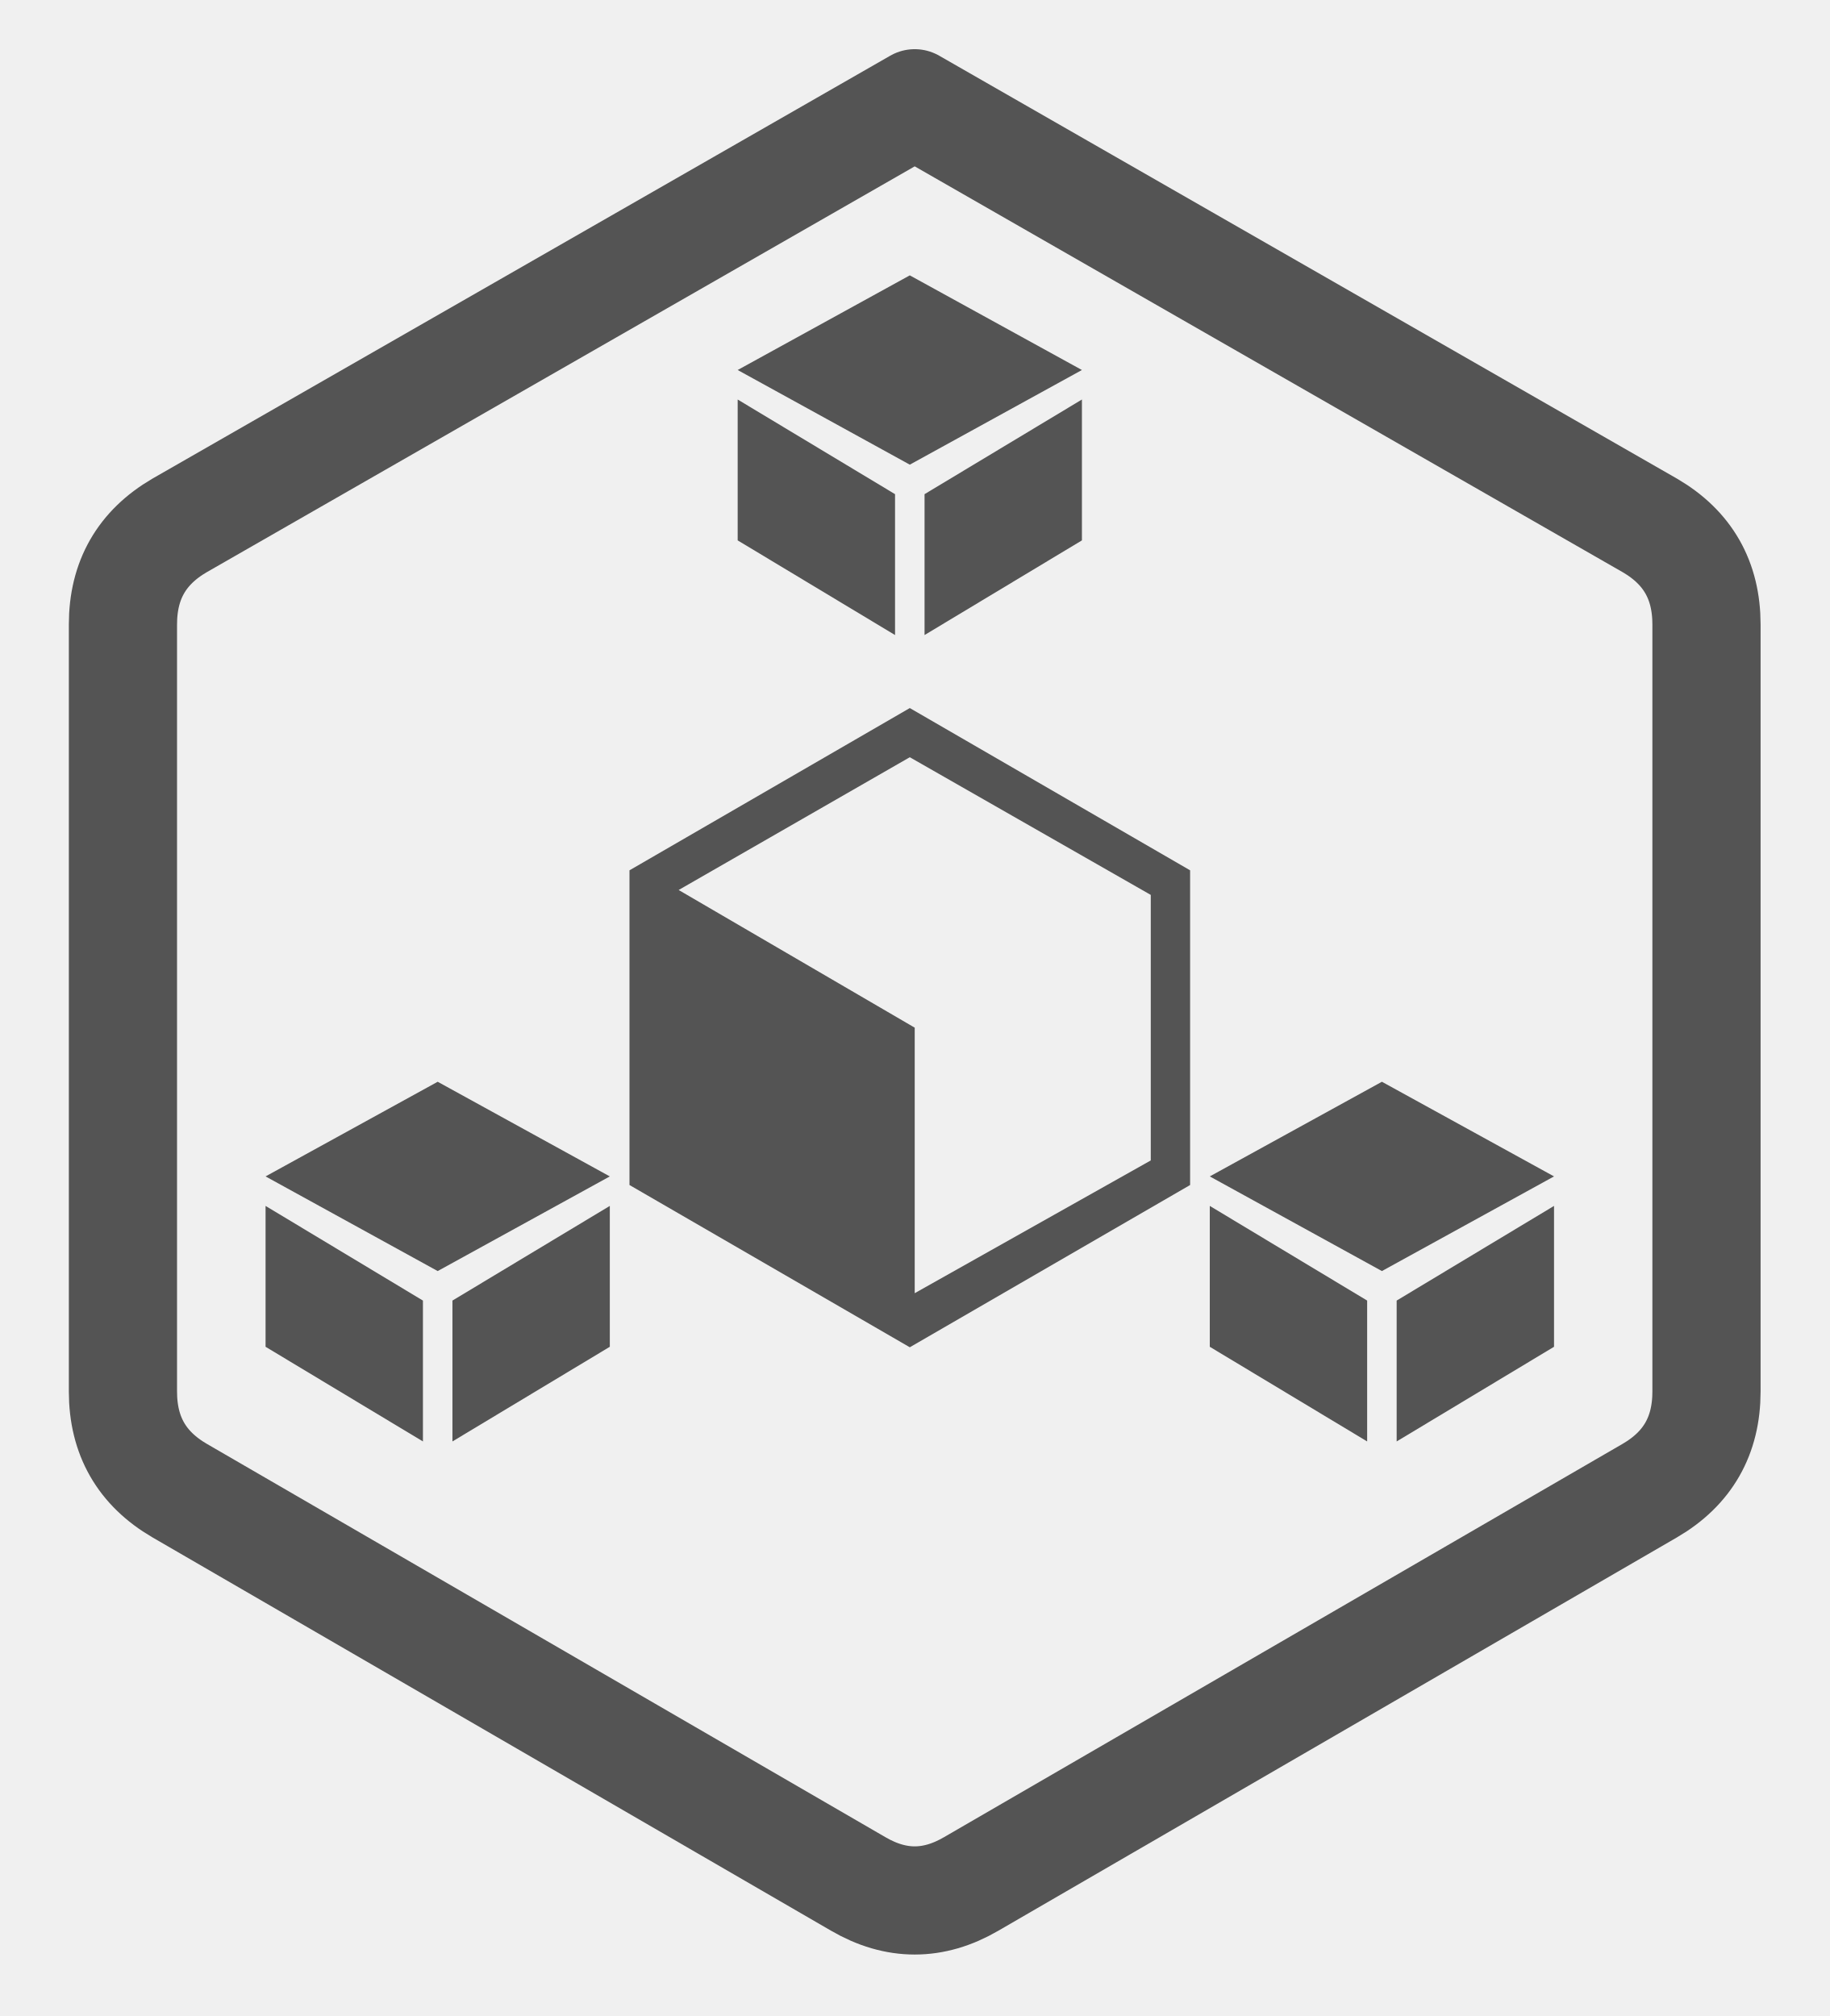
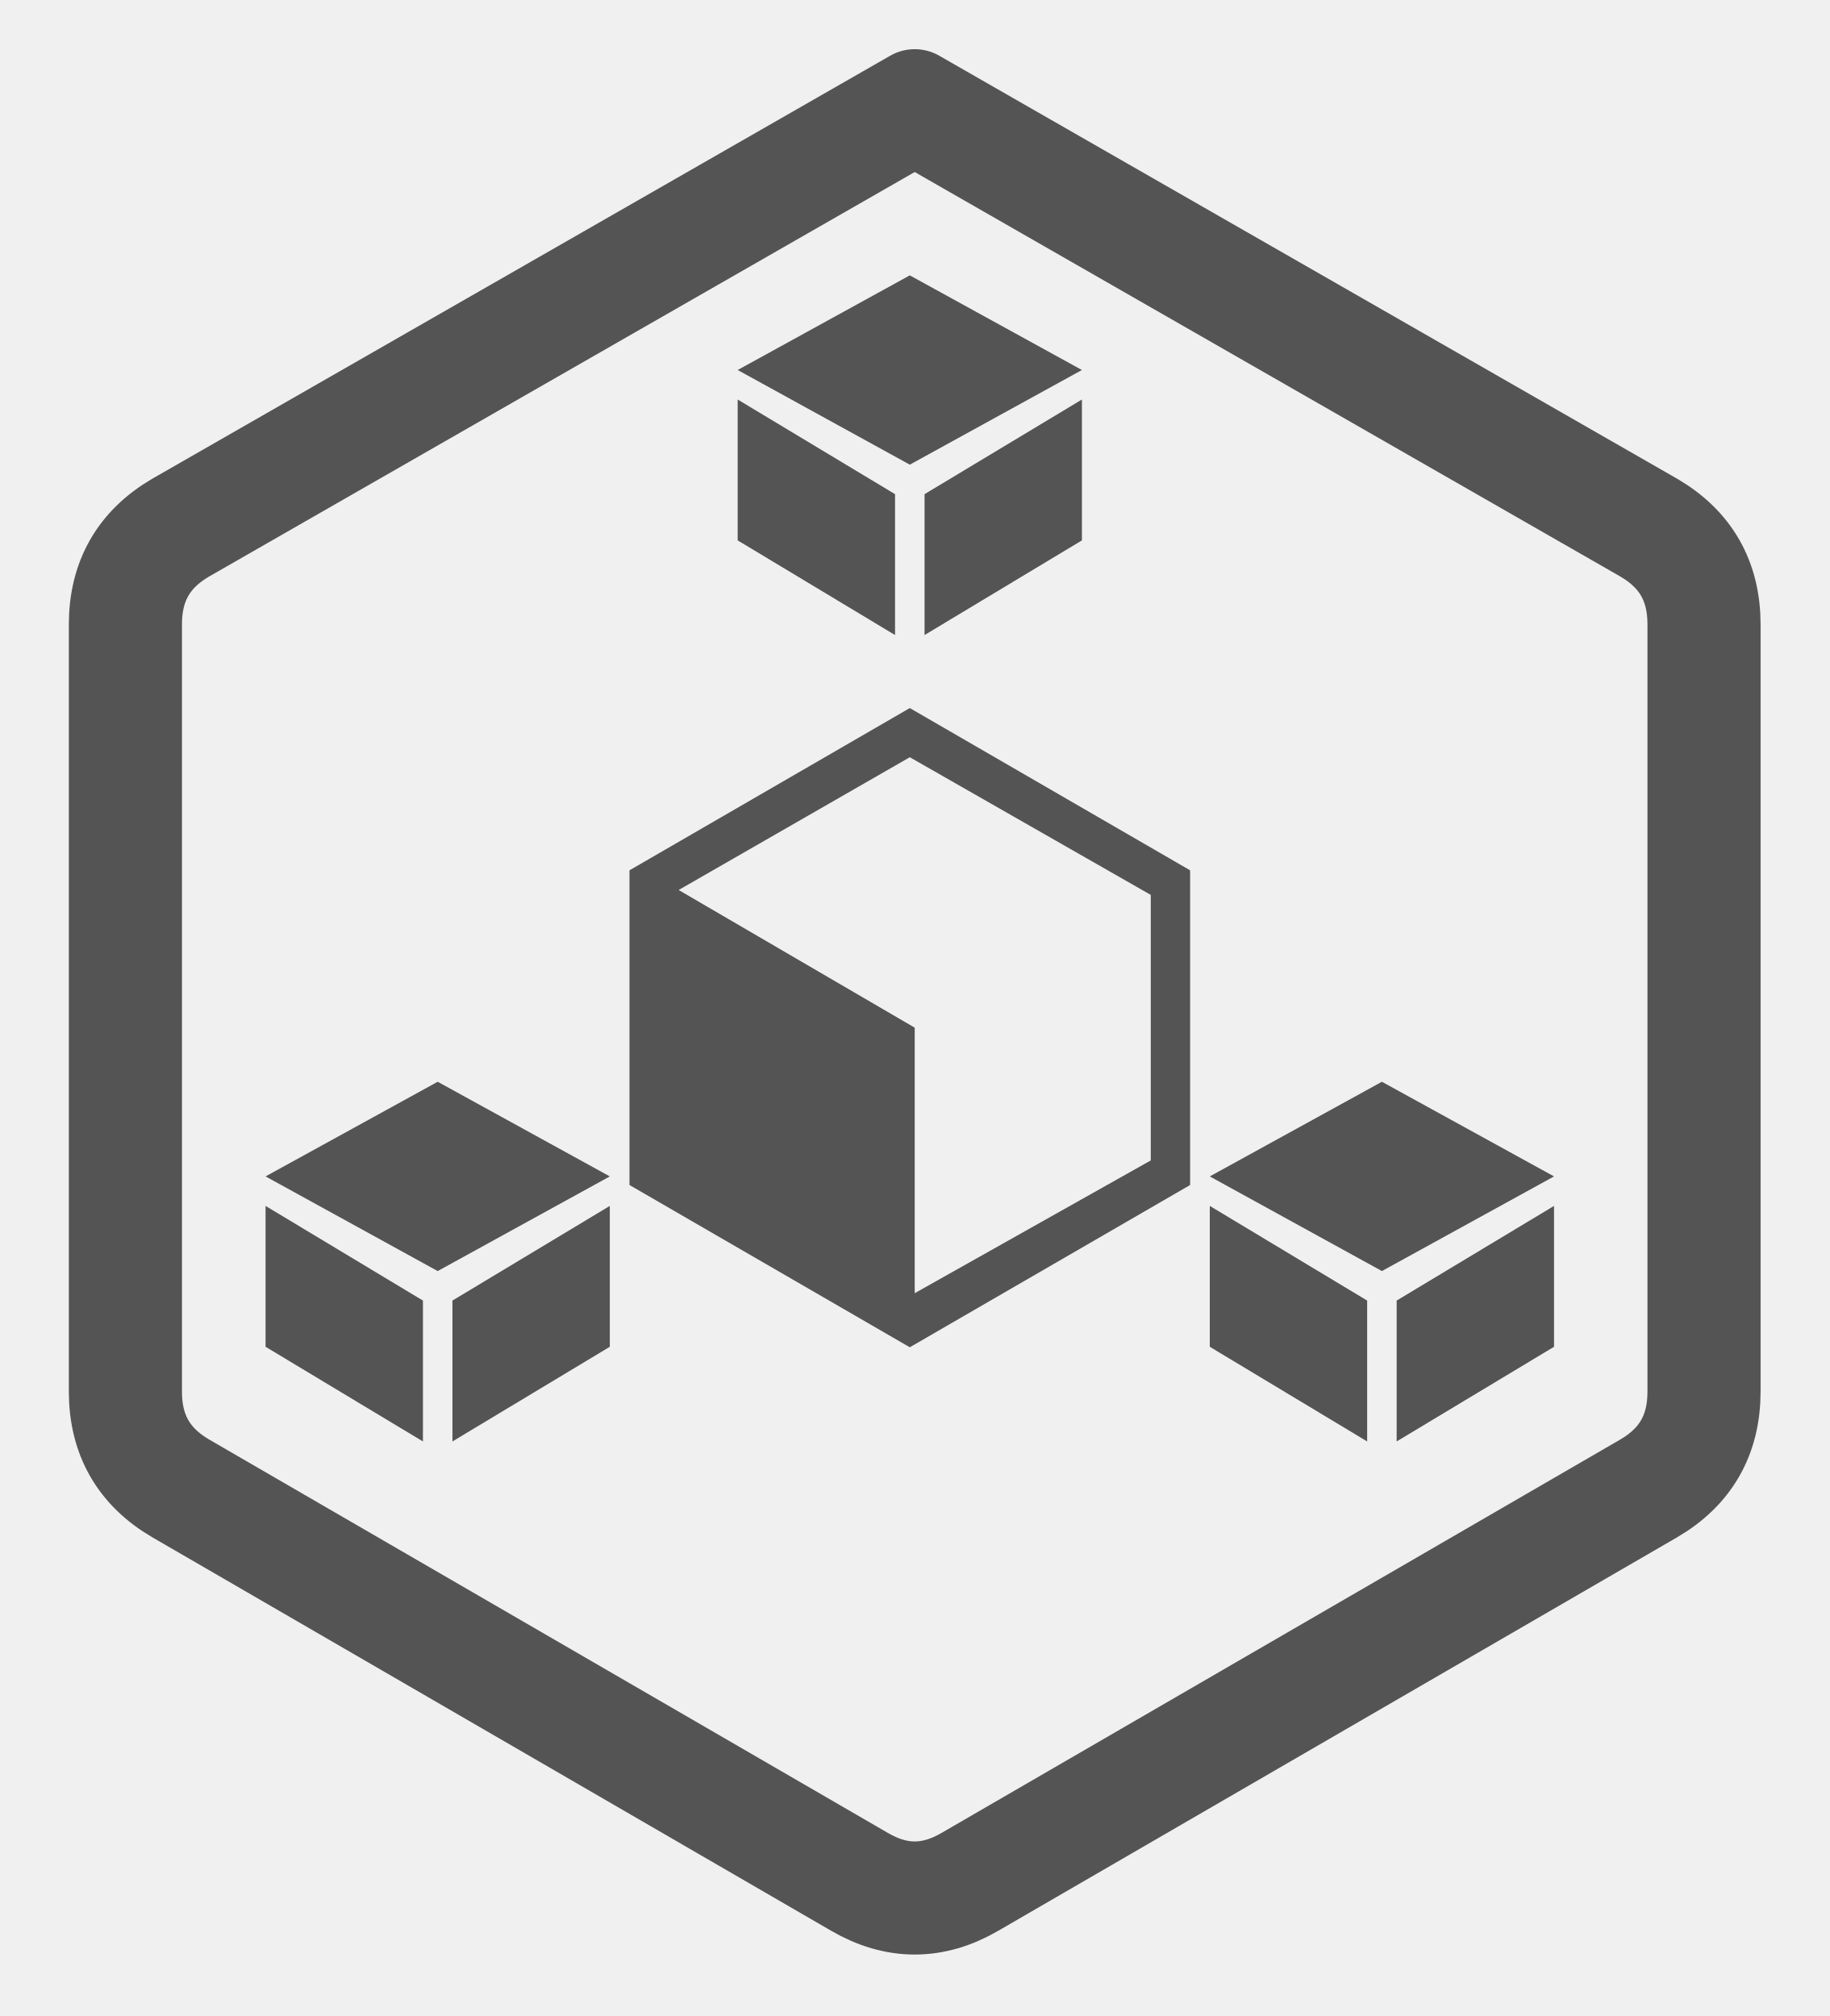
<svg xmlns="http://www.w3.org/2000/svg" viewBox="-10 -15 186 205" color="#545454">
  <g fill="currentColor" fill-rule="evenodd">
    <defs>
      <mask id="hexOuterLimit" maskUnits="userSpaceOnUse" x="-10" y="-15" width="186" height="205">
        <path d="M83 -5 L158 38 Q164 41.5 164 48.5 V126.5 Q164 133.5 158 137 L89 177 Q83 180.5 77 177 L8 137 Q2 133.5 2 126.5 V48.5 Q2 41.5 8 38 Z" fill="#fff" stroke="#fff" stroke-width="10" stroke-linejoin="round" />
      </mask>
    </defs>
-     <path d="M83 -5 L158 38 Q164 41.5 164 48.5 V126.5 Q164 133.5 158 137 L89 177 Q83 180.5 77 177 L8 137 Q2 133.5 2 126.5 V48.5 Q2 41.5 8 38 Z" fill="none" stroke="currentColor" stroke-width="12" mask="url(#hexOuterLimit)" stroke-linejoin="round" />
+     <path d="M83 -5 L158 38 Q164 41.5 164 48.5 V126.5 Q164 133.5 158 137 L89 177 Q83 180.5 77 177 L8 137 Q2 133.5 2 126.5 V48.5 Q2 41.5 8 38 Z" fill="none" stroke="currentColor" stroke-width="13" mask="url(#hexOuterLimit)" stroke-linejoin="round" />
    <path d="M82.5 13L100.0 22.625L82.5 32.25L65.0 22.625Z M65.0 25.625L81.0 35.25V49.575L65.0 39.95Z M84.0 35.25L100.0 25.625V39.95L84.0 49.575Z" />
    <path d="M34.5 95L52.0 104.625L34.5 114.25L17.0 104.625Z M17.0 107.625L33.0 117.25V131.575L17.0 121.95Z M36.0 117.25L52.0 107.625V121.95L36.0 131.575Z" />
    <path d="M130.5 95L148.0 104.625L130.5 114.25L113.0 104.625Z M113.0 107.625L129.0 117.25V131.575L113.0 121.95Z M132.0 117.25L148.0 107.625V121.95L132.0 131.575Z" />
    <path d="M82.5 57L111 73.5V105.5L82.5 122L54 105.5V73.5Z M82.5 62L59 75.5L83 89.5V116.5L107 103V76Z" />
  </g>
</svg>
